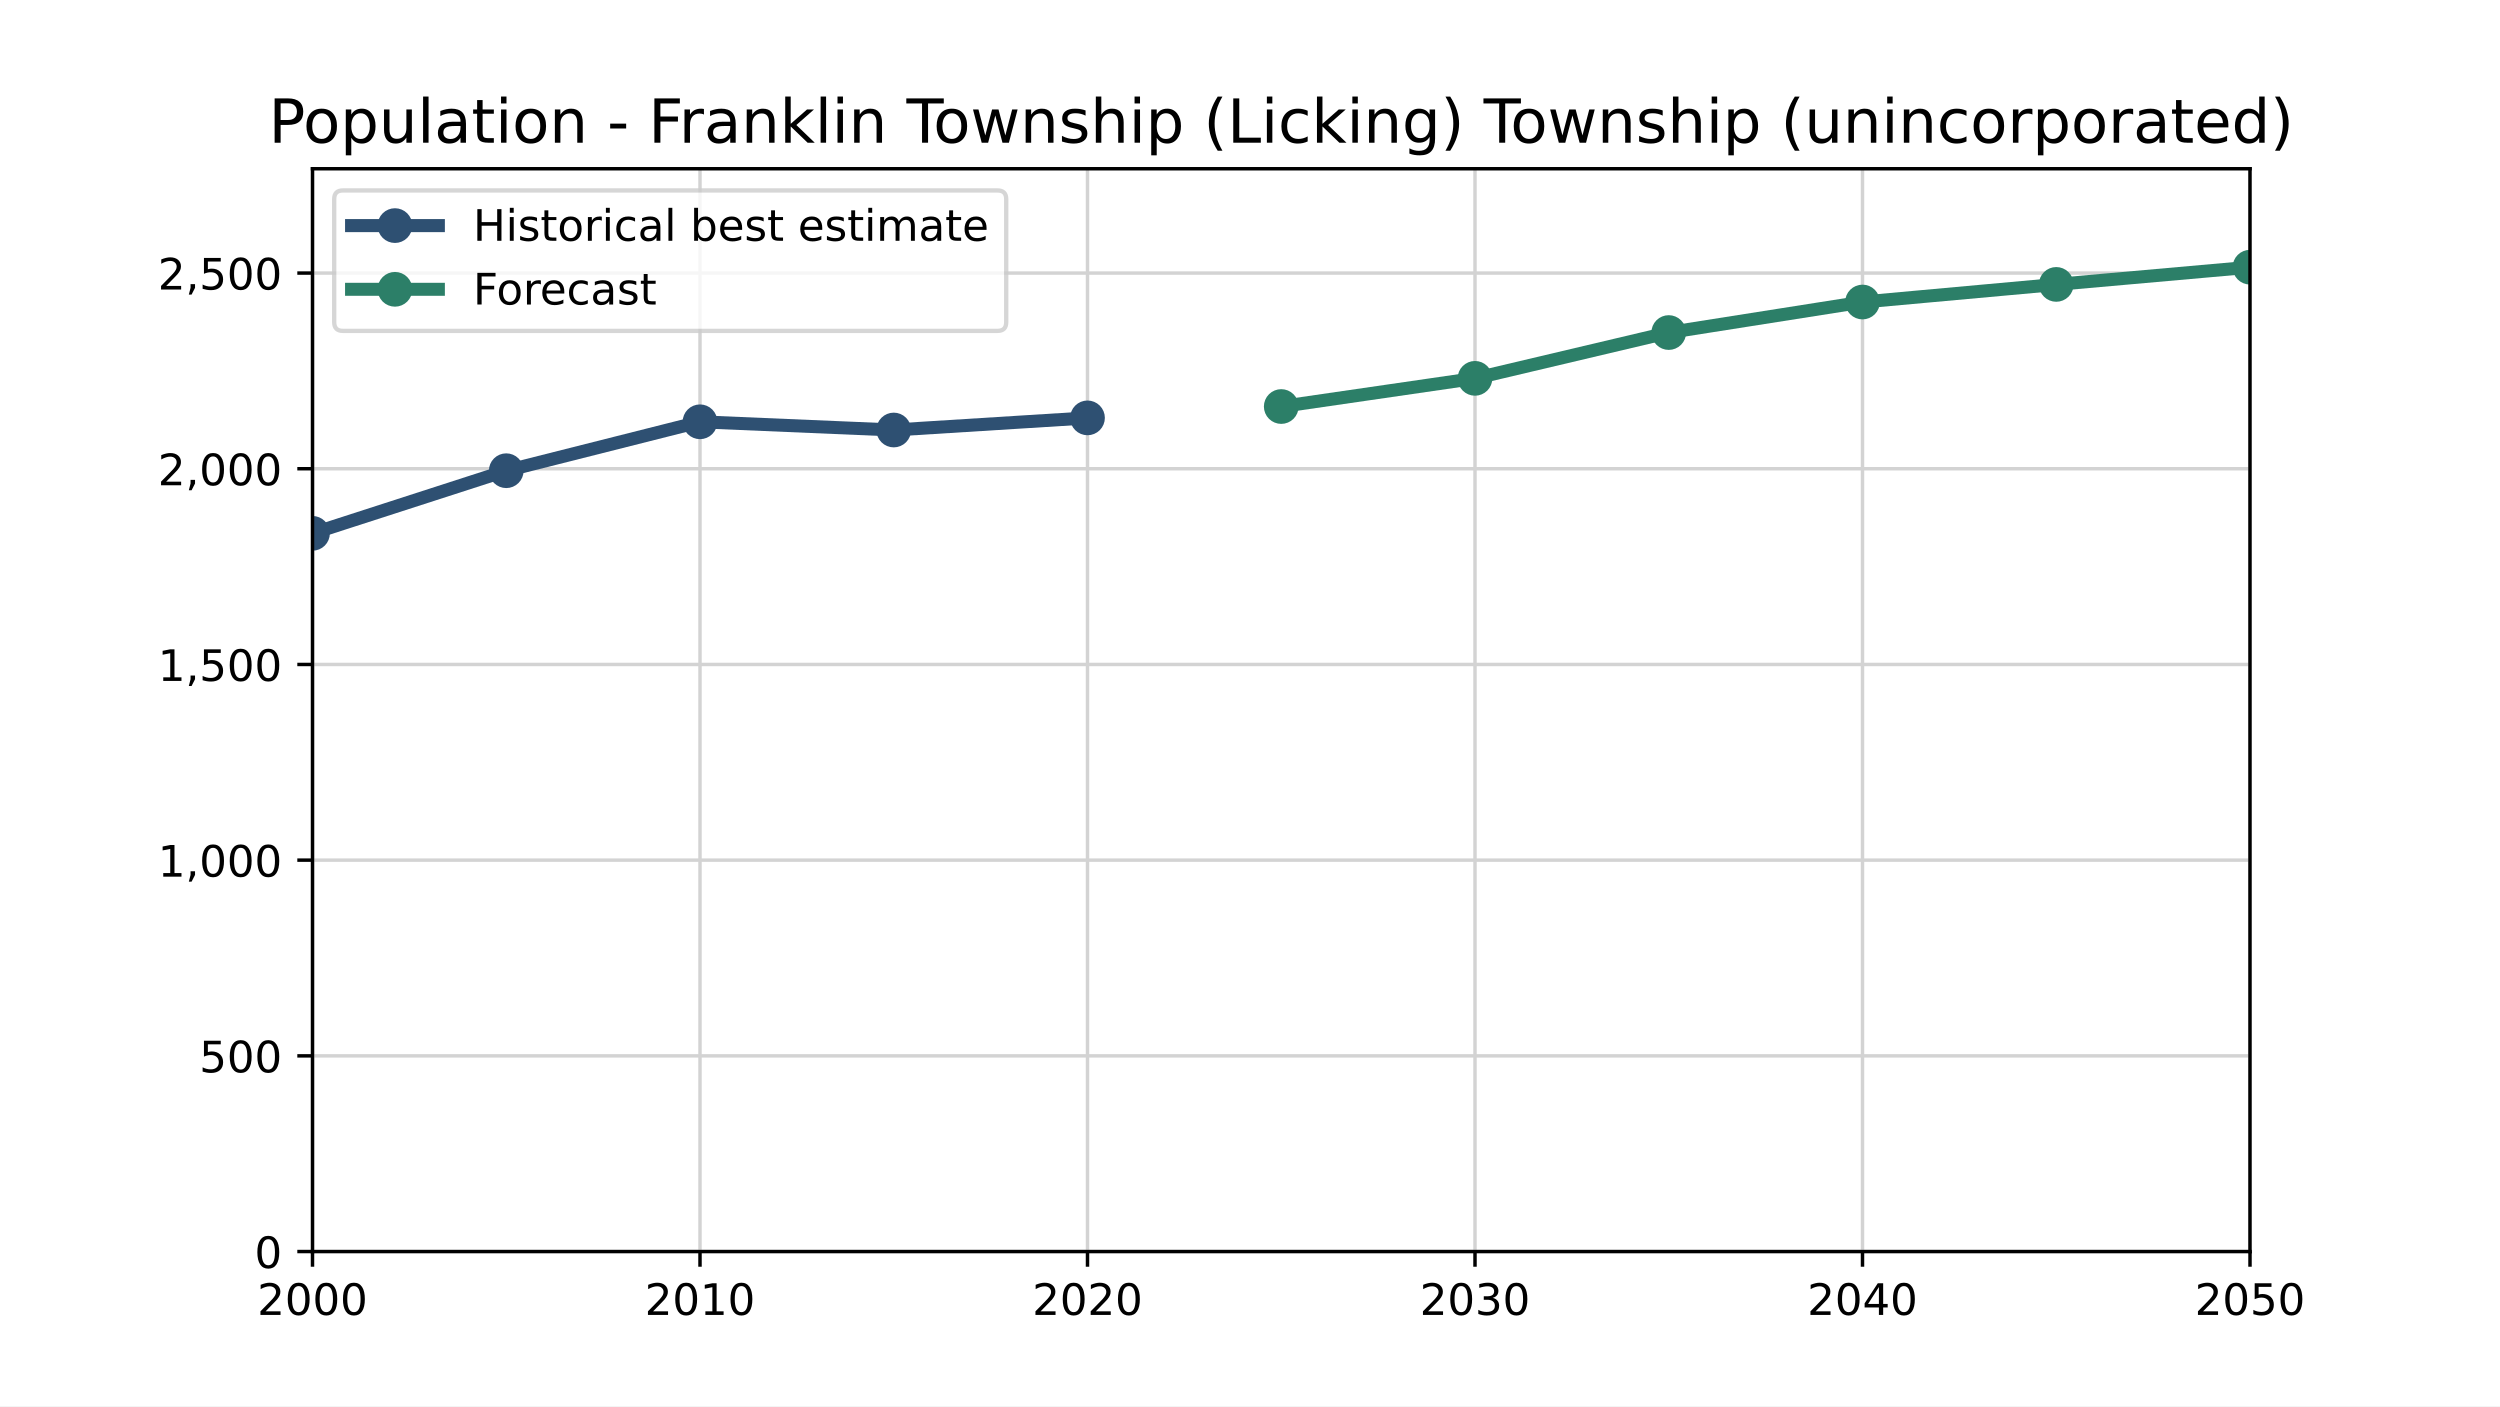
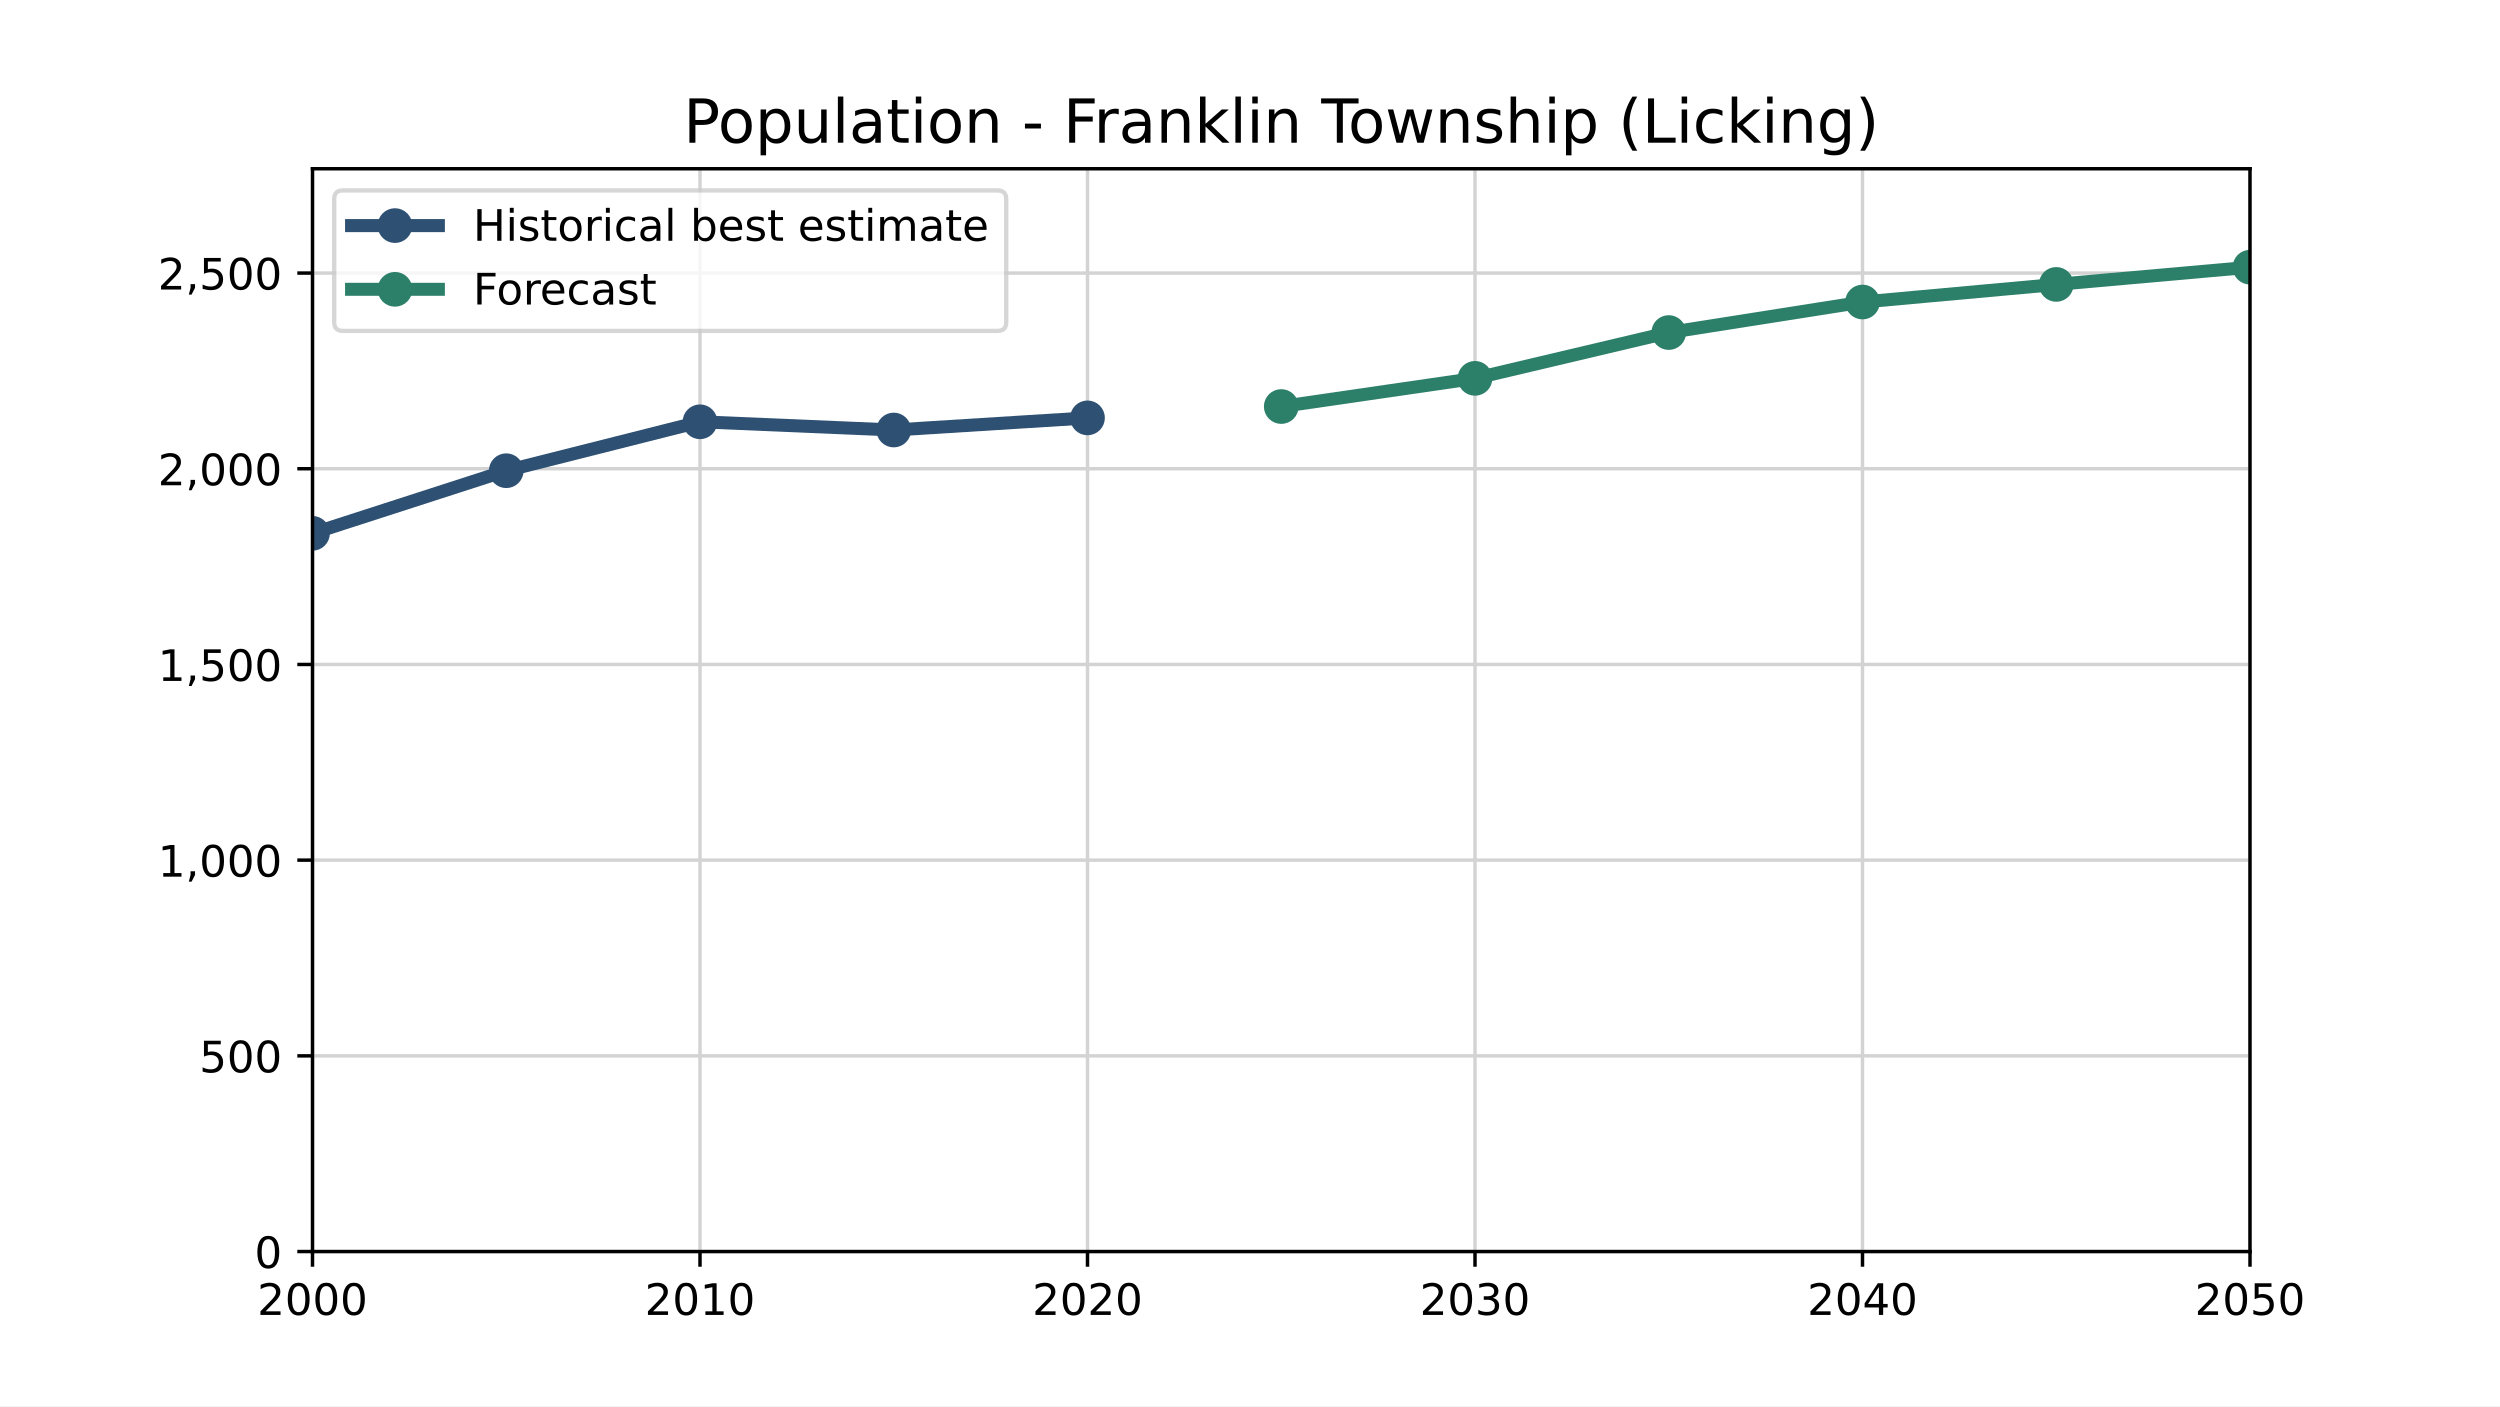
<svg xmlns="http://www.w3.org/2000/svg" xmlns:xlink="http://www.w3.org/1999/xlink" width="576pt" height="324pt" viewBox="0 0 576 324" version="1.1">
  <defs>
    <style type="text/css">*{stroke-linejoin: round; stroke-linecap: butt}</style>
  </defs>
  <g id="figure_1">
    <g id="patch_1">
      <path d="M 0 324  L 576 324  L 576 0  L 0 0  z " style="fill: #ffffff" />
    </g>
    <g id="axes_1">
      <g id="patch_2">
        <path d="M 72 288.36  L 518.4 288.36  L 518.4 38.88  L 72 38.88  z " style="fill: #ffffff" />
      </g>
      <g id="matplotlib.axis_1">
        <g id="xtick_1">
          <g id="line2d_1">
-             <path d="M 72 288.36  L 72 38.88  " clip-path="url(#pe15c589aa7)" style="fill: none; stroke: #d3d3d3; stroke-width: 0.8; stroke-linecap: square" />
+             <path d="M 72 288.36  L 72 38.88  " clip-path="url(#p09c1a44cd3)" style="fill: none; stroke: #d3d3d3; stroke-width: 0.8; stroke-linecap: square" />
          </g>
          <g id="line2d_2">
            <defs>
-               <path id="mfa020a7532" d="M 0 0  L 0 3.5  " style="stroke: #000000; stroke-width: 0.8" />
+               <path id="m7609753c80" d="M 0 0  L 0 3.5  " style="stroke: #000000; stroke-width: 0.8" />
            </defs>
            <g>
-               <use xlink:href="#mfa020a7532" x="72" y="288.36" style="stroke: #000000; stroke-width: 0.8" />
+               <use xlink:href="#m7609753c80" x="72" y="288.36" style="stroke: #000000; stroke-width: 0.8" />
            </g>
          </g>
          <g id="text_1">
            <g transform="translate(59.275 302.9584) scale(0.1 -0.1)">
              <defs>
                <path id="DejaVuSans-32" d="M 1228 531  L 3431 531  L 3431 0  L 469 0  L 469 531  Q 828 903 1448 1529  Q 2069 2156 2228 2338  Q 2531 2678 2651 2914  Q 2772 3150 2772 3378  Q 2772 3750 2511 3984  Q 2250 4219 1831 4219  Q 1534 4219 1204 4116  Q 875 4013 500 3803  L 500 4441  Q 881 4594 1212 4672  Q 1544 4750 1819 4750  Q 2544 4750 2975 4387  Q 3406 4025 3406 3419  Q 3406 3131 3298 2873  Q 3191 2616 2906 2266  Q 2828 2175 2409 1742  Q 1991 1309 1228 531  z " transform="scale(0.015625)" />
                <path id="DejaVuSans-30" d="M 2034 4250  Q 1547 4250 1301 3770  Q 1056 3291 1056 2328  Q 1056 1369 1301 889  Q 1547 409 2034 409  Q 2525 409 2770 889  Q 3016 1369 3016 2328  Q 3016 3291 2770 3770  Q 2525 4250 2034 4250  z M 2034 4750  Q 2819 4750 3233 4129  Q 3647 3509 3647 2328  Q 3647 1150 3233 529  Q 2819 -91 2034 -91  Q 1250 -91 836 529  Q 422 1150 422 2328  Q 422 3509 836 4129  Q 1250 4750 2034 4750  z " transform="scale(0.015625)" />
              </defs>
              <use xlink:href="#DejaVuSans-32" />
              <use xlink:href="#DejaVuSans-30" transform="translate(63.62305 0)" />
              <use xlink:href="#DejaVuSans-30" transform="translate(127.2461 0)" />
              <use xlink:href="#DejaVuSans-30" transform="translate(190.8691 0)" />
            </g>
          </g>
        </g>
        <g id="xtick_2">
          <g id="line2d_3">
-             <path d="M 161.28 288.36  L 161.28 38.88  " clip-path="url(#pe15c589aa7)" style="fill: none; stroke: #d3d3d3; stroke-width: 0.8; stroke-linecap: square" />
+             <path d="M 161.28 288.36  L 161.28 38.88  " clip-path="url(#p09c1a44cd3)" style="fill: none; stroke: #d3d3d3; stroke-width: 0.8; stroke-linecap: square" />
          </g>
          <g id="line2d_4">
            <g>
-               <use xlink:href="#mfa020a7532" x="161.28" y="288.36" style="stroke: #000000; stroke-width: 0.8" />
+               <use xlink:href="#m7609753c80" x="161.28" y="288.36" style="stroke: #000000; stroke-width: 0.8" />
            </g>
          </g>
          <g id="text_2">
            <g transform="translate(148.555 302.9584) scale(0.1 -0.1)">
              <defs>
                <path id="DejaVuSans-31" d="M 794 531  L 1825 531  L 1825 4091  L 703 3866  L 703 4441  L 1819 4666  L 2450 4666  L 2450 531  L 3481 531  L 3481 0  L 794 0  L 794 531  z " transform="scale(0.015625)" />
              </defs>
              <use xlink:href="#DejaVuSans-32" />
              <use xlink:href="#DejaVuSans-30" transform="translate(63.62305 0)" />
              <use xlink:href="#DejaVuSans-31" transform="translate(127.2461 0)" />
              <use xlink:href="#DejaVuSans-30" transform="translate(190.8691 0)" />
            </g>
          </g>
        </g>
        <g id="xtick_3">
          <g id="line2d_5">
-             <path d="M 250.56 288.36  L 250.56 38.88  " clip-path="url(#pe15c589aa7)" style="fill: none; stroke: #d3d3d3; stroke-width: 0.8; stroke-linecap: square" />
+             <path d="M 250.56 288.36  L 250.56 38.88  " clip-path="url(#p09c1a44cd3)" style="fill: none; stroke: #d3d3d3; stroke-width: 0.8; stroke-linecap: square" />
          </g>
          <g id="line2d_6">
            <g>
-               <use xlink:href="#mfa020a7532" x="250.56" y="288.36" style="stroke: #000000; stroke-width: 0.8" />
+               <use xlink:href="#m7609753c80" x="250.56" y="288.36" style="stroke: #000000; stroke-width: 0.8" />
            </g>
          </g>
          <g id="text_3">
            <g transform="translate(237.835 302.9584) scale(0.1 -0.1)">
              <use xlink:href="#DejaVuSans-32" />
              <use xlink:href="#DejaVuSans-30" transform="translate(63.62305 0)" />
              <use xlink:href="#DejaVuSans-32" transform="translate(127.2461 0)" />
              <use xlink:href="#DejaVuSans-30" transform="translate(190.8691 0)" />
            </g>
          </g>
        </g>
        <g id="xtick_4">
          <g id="line2d_7">
-             <path d="M 339.84 288.36  L 339.84 38.88  " clip-path="url(#pe15c589aa7)" style="fill: none; stroke: #d3d3d3; stroke-width: 0.8; stroke-linecap: square" />
+             <path d="M 339.84 288.36  L 339.84 38.88  " clip-path="url(#p09c1a44cd3)" style="fill: none; stroke: #d3d3d3; stroke-width: 0.8; stroke-linecap: square" />
          </g>
          <g id="line2d_8">
            <g>
-               <use xlink:href="#mfa020a7532" x="339.84" y="288.36" style="stroke: #000000; stroke-width: 0.8" />
+               <use xlink:href="#m7609753c80" x="339.84" y="288.36" style="stroke: #000000; stroke-width: 0.8" />
            </g>
          </g>
          <g id="text_4">
            <g transform="translate(327.115 302.9584) scale(0.1 -0.1)">
              <defs>
                <path id="DejaVuSans-33" d="M 2597 2516  Q 3050 2419 3304 2112  Q 3559 1806 3559 1356  Q 3559 666 3084 287  Q 2609 -91 1734 -91  Q 1441 -91 1130 -33  Q 819 25 488 141  L 488 750  Q 750 597 1062 519  Q 1375 441 1716 441  Q 2309 441 2620 675  Q 2931 909 2931 1356  Q 2931 1769 2642 2001  Q 2353 2234 1838 2234  L 1294 2234  L 1294 2753  L 1863 2753  Q 2328 2753 2575 2939  Q 2822 3125 2822 3475  Q 2822 3834 2567 4026  Q 2313 4219 1838 4219  Q 1578 4219 1281 4162  Q 984 4106 628 3988  L 628 4550  Q 988 4650 1302 4700  Q 1616 4750 1894 4750  Q 2613 4750 3031 4423  Q 3450 4097 3450 3541  Q 3450 3153 3228 2886  Q 3006 2619 2597 2516  z " transform="scale(0.015625)" />
              </defs>
              <use xlink:href="#DejaVuSans-32" />
              <use xlink:href="#DejaVuSans-30" transform="translate(63.62305 0)" />
              <use xlink:href="#DejaVuSans-33" transform="translate(127.2461 0)" />
              <use xlink:href="#DejaVuSans-30" transform="translate(190.8691 0)" />
            </g>
          </g>
        </g>
        <g id="xtick_5">
          <g id="line2d_9">
-             <path d="M 429.12 288.36  L 429.12 38.88  " clip-path="url(#pe15c589aa7)" style="fill: none; stroke: #d3d3d3; stroke-width: 0.8; stroke-linecap: square" />
+             <path d="M 429.12 288.36  L 429.12 38.88  " clip-path="url(#p09c1a44cd3)" style="fill: none; stroke: #d3d3d3; stroke-width: 0.8; stroke-linecap: square" />
          </g>
          <g id="line2d_10">
            <g>
-               <use xlink:href="#mfa020a7532" x="429.12" y="288.36" style="stroke: #000000; stroke-width: 0.8" />
+               <use xlink:href="#m7609753c80" x="429.12" y="288.36" style="stroke: #000000; stroke-width: 0.8" />
            </g>
          </g>
          <g id="text_5">
            <g transform="translate(416.395 302.9584) scale(0.1 -0.1)">
              <defs>
                <path id="DejaVuSans-34" d="M 2419 4116  L 825 1625  L 2419 1625  L 2419 4116  z M 2253 4666  L 3047 4666  L 3047 1625  L 3713 1625  L 3713 1100  L 3047 1100  L 3047 0  L 2419 0  L 2419 1100  L 313 1100  L 313 1709  L 2253 4666  z " transform="scale(0.015625)" />
              </defs>
              <use xlink:href="#DejaVuSans-32" />
              <use xlink:href="#DejaVuSans-30" transform="translate(63.62305 0)" />
              <use xlink:href="#DejaVuSans-34" transform="translate(127.2461 0)" />
              <use xlink:href="#DejaVuSans-30" transform="translate(190.8691 0)" />
            </g>
          </g>
        </g>
        <g id="xtick_6">
          <g id="line2d_11">
-             <path d="M 518.4 288.36  L 518.4 38.88  " clip-path="url(#pe15c589aa7)" style="fill: none; stroke: #d3d3d3; stroke-width: 0.8; stroke-linecap: square" />
+             <path d="M 518.4 288.36  L 518.4 38.88  " clip-path="url(#p09c1a44cd3)" style="fill: none; stroke: #d3d3d3; stroke-width: 0.8; stroke-linecap: square" />
          </g>
          <g id="line2d_12">
            <g>
-               <use xlink:href="#mfa020a7532" x="518.4" y="288.36" style="stroke: #000000; stroke-width: 0.8" />
+               <use xlink:href="#m7609753c80" x="518.4" y="288.36" style="stroke: #000000; stroke-width: 0.8" />
            </g>
          </g>
          <g id="text_6">
            <g transform="translate(505.675 302.9584) scale(0.1 -0.1)">
              <defs>
                <path id="DejaVuSans-35" d="M 691 4666  L 3169 4666  L 3169 4134  L 1269 4134  L 1269 2991  Q 1406 3038 1543 3061  Q 1681 3084 1819 3084  Q 2600 3084 3056 2656  Q 3513 2228 3513 1497  Q 3513 744 3044 326  Q 2575 -91 1722 -91  Q 1428 -91 1123 -41  Q 819 9 494 109  L 494 744  Q 775 591 1075 516  Q 1375 441 1709 441  Q 2250 441 2565 725  Q 2881 1009 2881 1497  Q 2881 1984 2565 2268  Q 2250 2553 1709 2553  Q 1456 2553 1204 2497  Q 953 2441 691 2322  L 691 4666  z " transform="scale(0.015625)" />
              </defs>
              <use xlink:href="#DejaVuSans-32" />
              <use xlink:href="#DejaVuSans-30" transform="translate(63.62305 0)" />
              <use xlink:href="#DejaVuSans-35" transform="translate(127.2461 0)" />
              <use xlink:href="#DejaVuSans-30" transform="translate(190.8691 0)" />
            </g>
          </g>
        </g>
      </g>
      <g id="matplotlib.axis_2">
        <g id="ytick_1">
          <g id="line2d_13">
-             <path d="M 72 288.36  L 518.4 288.36  " clip-path="url(#pe15c589aa7)" style="fill: none; stroke: #d3d3d3; stroke-width: 0.8; stroke-linecap: square" />
+             <path d="M 72 288.36  L 518.4 288.36  " clip-path="url(#p09c1a44cd3)" style="fill: none; stroke: #d3d3d3; stroke-width: 0.8; stroke-linecap: square" />
          </g>
          <g id="line2d_14">
            <defs>
-               <path id="m4926c6706c" d="M 0 0  L -3.5 0  " style="stroke: #000000; stroke-width: 0.8" />
+               <path id="m14e959cd0e" d="M 0 0  L -3.5 0  " style="stroke: #000000; stroke-width: 0.8" />
            </defs>
            <g>
-               <use xlink:href="#m4926c6706c" x="72" y="288.36" style="stroke: #000000; stroke-width: 0.8" />
+               <use xlink:href="#m14e959cd0e" x="72" y="288.36" style="stroke: #000000; stroke-width: 0.8" />
            </g>
          </g>
          <g id="text_7">
            <g transform="translate(58.6375 292.1592) scale(0.1 -0.1)">
              <use xlink:href="#DejaVuSans-30" />
            </g>
          </g>
        </g>
        <g id="ytick_2">
          <g id="line2d_15">
-             <path d="M 72 243.271  L 518.4 243.271  " clip-path="url(#pe15c589aa7)" style="fill: none; stroke: #d3d3d3; stroke-width: 0.8; stroke-linecap: square" />
+             <path d="M 72 243.271  L 518.4 243.271  " clip-path="url(#p09c1a44cd3)" style="fill: none; stroke: #d3d3d3; stroke-width: 0.8; stroke-linecap: square" />
          </g>
          <g id="line2d_16">
            <g>
-               <use xlink:href="#m4926c6706c" x="72" y="243.271" style="stroke: #000000; stroke-width: 0.8" />
+               <use xlink:href="#m14e959cd0e" x="72" y="243.271" style="stroke: #000000; stroke-width: 0.8" />
            </g>
          </g>
          <g id="text_8">
            <g transform="translate(45.9125 247.0698) scale(0.1 -0.1)">
              <use xlink:href="#DejaVuSans-35" />
              <use xlink:href="#DejaVuSans-30" transform="translate(63.62305 0)" />
              <use xlink:href="#DejaVuSans-30" transform="translate(127.2461 0)" />
            </g>
          </g>
        </g>
        <g id="ytick_3">
          <g id="line2d_17">
-             <path d="M 72 198.181  L 518.4 198.181  " clip-path="url(#pe15c589aa7)" style="fill: none; stroke: #d3d3d3; stroke-width: 0.8; stroke-linecap: square" />
+             <path d="M 72 198.181  L 518.4 198.181  " clip-path="url(#p09c1a44cd3)" style="fill: none; stroke: #d3d3d3; stroke-width: 0.8; stroke-linecap: square" />
          </g>
          <g id="line2d_18">
            <g>
-               <use xlink:href="#m4926c6706c" x="72" y="198.181" style="stroke: #000000; stroke-width: 0.8" />
+               <use xlink:href="#m14e959cd0e" x="72" y="198.181" style="stroke: #000000; stroke-width: 0.8" />
            </g>
          </g>
          <g id="text_9">
            <g transform="translate(36.37188 201.9803) scale(0.1 -0.1)">
              <defs>
                <path id="DejaVuSans-2c" d="M 750 794  L 1409 794  L 1409 256  L 897 -744  L 494 -744  L 750 256  L 750 794  z " transform="scale(0.015625)" />
              </defs>
              <use xlink:href="#DejaVuSans-31" />
              <use xlink:href="#DejaVuSans-2c" transform="translate(63.62305 0)" />
              <use xlink:href="#DejaVuSans-30" transform="translate(95.41016 0)" />
              <use xlink:href="#DejaVuSans-30" transform="translate(159.0332 0)" />
              <use xlink:href="#DejaVuSans-30" transform="translate(222.6562 0)" />
            </g>
          </g>
        </g>
        <g id="ytick_4">
          <g id="line2d_19">
-             <path d="M 72 153.092  L 518.4 153.092  " clip-path="url(#pe15c589aa7)" style="fill: none; stroke: #d3d3d3; stroke-width: 0.8; stroke-linecap: square" />
+             <path d="M 72 153.092  L 518.4 153.092  " clip-path="url(#p09c1a44cd3)" style="fill: none; stroke: #d3d3d3; stroke-width: 0.8; stroke-linecap: square" />
          </g>
          <g id="line2d_20">
            <g>
-               <use xlink:href="#m4926c6706c" x="72" y="153.092" style="stroke: #000000; stroke-width: 0.8" />
+               <use xlink:href="#m14e959cd0e" x="72" y="153.092" style="stroke: #000000; stroke-width: 0.8" />
            </g>
          </g>
          <g id="text_10">
            <g transform="translate(36.37188 156.8908) scale(0.1 -0.1)">
              <use xlink:href="#DejaVuSans-31" />
              <use xlink:href="#DejaVuSans-2c" transform="translate(63.62305 0)" />
              <use xlink:href="#DejaVuSans-35" transform="translate(95.41016 0)" />
              <use xlink:href="#DejaVuSans-30" transform="translate(159.0332 0)" />
              <use xlink:href="#DejaVuSans-30" transform="translate(222.6562 0)" />
            </g>
          </g>
        </g>
        <g id="ytick_5">
          <g id="line2d_21">
-             <path d="M 72 108.002  L 518.4 108.002  " clip-path="url(#pe15c589aa7)" style="fill: none; stroke: #d3d3d3; stroke-width: 0.8; stroke-linecap: square" />
+             <path d="M 72 108.002  L 518.4 108.002  " clip-path="url(#p09c1a44cd3)" style="fill: none; stroke: #d3d3d3; stroke-width: 0.8; stroke-linecap: square" />
          </g>
          <g id="line2d_22">
            <g>
-               <use xlink:href="#m4926c6706c" x="72" y="108.002" style="stroke: #000000; stroke-width: 0.8" />
+               <use xlink:href="#m14e959cd0e" x="72" y="108.002" style="stroke: #000000; stroke-width: 0.8" />
            </g>
          </g>
          <g id="text_11">
            <g transform="translate(36.37188 111.8014) scale(0.1 -0.1)">
              <use xlink:href="#DejaVuSans-32" />
              <use xlink:href="#DejaVuSans-2c" transform="translate(63.62305 0)" />
              <use xlink:href="#DejaVuSans-30" transform="translate(95.41016 0)" />
              <use xlink:href="#DejaVuSans-30" transform="translate(159.0332 0)" />
              <use xlink:href="#DejaVuSans-30" transform="translate(222.6562 0)" />
            </g>
          </g>
        </g>
        <g id="ytick_6">
          <g id="line2d_23">
-             <path d="M 72 62.913  L 518.4 62.913  " clip-path="url(#pe15c589aa7)" style="fill: none; stroke: #d3d3d3; stroke-width: 0.8; stroke-linecap: square" />
+             <path d="M 72 62.913  L 518.4 62.913  " clip-path="url(#p09c1a44cd3)" style="fill: none; stroke: #d3d3d3; stroke-width: 0.8; stroke-linecap: square" />
          </g>
          <g id="line2d_24">
            <g>
-               <use xlink:href="#m4926c6706c" x="72" y="62.913" style="stroke: #000000; stroke-width: 0.8" />
+               <use xlink:href="#m14e959cd0e" x="72" y="62.913" style="stroke: #000000; stroke-width: 0.8" />
            </g>
          </g>
          <g id="text_12">
            <g transform="translate(36.37188 66.7119) scale(0.1 -0.1)">
              <use xlink:href="#DejaVuSans-32" />
              <use xlink:href="#DejaVuSans-2c" transform="translate(63.62305 0)" />
              <use xlink:href="#DejaVuSans-35" transform="translate(95.41016 0)" />
              <use xlink:href="#DejaVuSans-30" transform="translate(159.0332 0)" />
              <use xlink:href="#DejaVuSans-30" transform="translate(222.6562 0)" />
            </g>
          </g>
        </g>
      </g>
      <g id="line2d_25">
-         <path d="M 72 122.882  L 116.64 108.453  L 161.28 97.181  L 205.92 99.074  L 250.56 96.279  " clip-path="url(#pe15c589aa7)" style="fill: none; stroke: #2e5072; stroke-width: 3; stroke-linecap: square" />
+         <path d="M 72 122.882  L 116.64 108.453  L 161.28 97.181  L 205.92 99.074  L 250.56 96.279  " clip-path="url(#p09c1a44cd3)" style="fill: none; stroke: #2e5072; stroke-width: 3; stroke-linecap: square" />
        <defs>
-           <path id="m05971c9473" d="M 0 3.5  C 0.928 3.5 1.819 3.131 2.475 2.475  C 3.131 1.819 3.5 0.928 3.5 0  C 3.5 -0.928 3.131 -1.819 2.475 -2.475  C 1.819 -3.131 0.928 -3.5 0 -3.5  C -0.928 -3.5 -1.819 -3.131 -2.475 -2.475  C -3.131 -1.819 -3.5 -0.928 -3.5 0  C -3.5 0.928 -3.131 1.819 -2.475 2.475  C -1.819 3.131 -0.928 3.5 0 3.5  z " style="stroke: #2e5072" />
+           <path id="mad786271fc" d="M 0 3.5  C 0.928 3.5 1.819 3.131 2.475 2.475  C 3.131 1.819 3.5 0.928 3.5 0  C 3.5 -0.928 3.131 -1.819 2.475 -2.475  C 1.819 -3.131 0.928 -3.5 0 -3.5  C -0.928 -3.5 -1.819 -3.131 -2.475 -2.475  C -3.131 -1.819 -3.5 -0.928 -3.5 0  C -3.5 0.928 -3.131 1.819 -2.475 2.475  C -1.819 3.131 -0.928 3.5 0 3.5  z " style="stroke: #2e5072" />
        </defs>
-         <g clip-path="url(#pe15c589aa7)">
-           <use xlink:href="#m05971c9473" x="72" y="122.882" style="fill: #2e5072; stroke: #2e5072" />
-           <use xlink:href="#m05971c9473" x="116.64" y="108.453" style="fill: #2e5072; stroke: #2e5072" />
-           <use xlink:href="#m05971c9473" x="161.28" y="97.181" style="fill: #2e5072; stroke: #2e5072" />
-           <use xlink:href="#m05971c9473" x="205.92" y="99.074" style="fill: #2e5072; stroke: #2e5072" />
-           <use xlink:href="#m05971c9473" x="250.56" y="96.279" style="fill: #2e5072; stroke: #2e5072" />
+         <g clip-path="url(#p09c1a44cd3)">
+           <use xlink:href="#mad786271fc" x="72" y="122.882" style="fill: #2e5072; stroke: #2e5072" />
+           <use xlink:href="#mad786271fc" x="116.64" y="108.453" style="fill: #2e5072; stroke: #2e5072" />
+           <use xlink:href="#mad786271fc" x="161.28" y="97.181" style="fill: #2e5072; stroke: #2e5072" />
+           <use xlink:href="#mad786271fc" x="205.92" y="99.074" style="fill: #2e5072; stroke: #2e5072" />
+           <use xlink:href="#mad786271fc" x="250.56" y="96.279" style="fill: #2e5072; stroke: #2e5072" />
        </g>
      </g>
      <g id="line2d_26">
-         <path d="M 295.2 93.664  L 339.84 87.171  L 384.48 76.62  L 429.12 69.586  L 473.76 65.528  L 518.4 61.56  " clip-path="url(#pe15c589aa7)" style="fill: none; stroke: #2c7f68; stroke-width: 3; stroke-linecap: square" />
+         <path d="M 295.2 93.664  L 339.84 87.171  L 384.48 76.62  L 429.12 69.586  L 473.76 65.528  L 518.4 61.56  " clip-path="url(#p09c1a44cd3)" style="fill: none; stroke: #2c7f68; stroke-width: 3; stroke-linecap: square" />
        <defs>
-           <path id="m389bf13d5a" d="M 0 3.5  C 0.928 3.5 1.819 3.131 2.475 2.475  C 3.131 1.819 3.5 0.928 3.5 0  C 3.5 -0.928 3.131 -1.819 2.475 -2.475  C 1.819 -3.131 0.928 -3.5 0 -3.5  C -0.928 -3.5 -1.819 -3.131 -2.475 -2.475  C -3.131 -1.819 -3.5 -0.928 -3.5 0  C -3.5 0.928 -3.131 1.819 -2.475 2.475  C -1.819 3.131 -0.928 3.5 0 3.5  z " style="stroke: #2c7f68" />
+           <path id="m94be6a4ecc" d="M 0 3.5  C 0.928 3.5 1.819 3.131 2.475 2.475  C 3.131 1.819 3.5 0.928 3.5 0  C 3.5 -0.928 3.131 -1.819 2.475 -2.475  C 1.819 -3.131 0.928 -3.5 0 -3.5  C -0.928 -3.5 -1.819 -3.131 -2.475 -2.475  C -3.131 -1.819 -3.5 -0.928 -3.5 0  C -3.5 0.928 -3.131 1.819 -2.475 2.475  C -1.819 3.131 -0.928 3.5 0 3.5  z " style="stroke: #2c7f68" />
        </defs>
-         <g clip-path="url(#pe15c589aa7)">
-           <use xlink:href="#m389bf13d5a" x="295.2" y="93.664" style="fill: #2c7f68; stroke: #2c7f68" />
-           <use xlink:href="#m389bf13d5a" x="339.84" y="87.171" style="fill: #2c7f68; stroke: #2c7f68" />
-           <use xlink:href="#m389bf13d5a" x="384.48" y="76.62" style="fill: #2c7f68; stroke: #2c7f68" />
-           <use xlink:href="#m389bf13d5a" x="429.12" y="69.586" style="fill: #2c7f68; stroke: #2c7f68" />
-           <use xlink:href="#m389bf13d5a" x="473.76" y="65.528" style="fill: #2c7f68; stroke: #2c7f68" />
-           <use xlink:href="#m389bf13d5a" x="518.4" y="61.56" style="fill: #2c7f68; stroke: #2c7f68" />
+         <g clip-path="url(#p09c1a44cd3)">
+           <use xlink:href="#m94be6a4ecc" x="295.2" y="93.664" style="fill: #2c7f68; stroke: #2c7f68" />
+           <use xlink:href="#m94be6a4ecc" x="339.84" y="87.171" style="fill: #2c7f68; stroke: #2c7f68" />
+           <use xlink:href="#m94be6a4ecc" x="384.48" y="76.62" style="fill: #2c7f68; stroke: #2c7f68" />
+           <use xlink:href="#m94be6a4ecc" x="429.12" y="69.586" style="fill: #2c7f68; stroke: #2c7f68" />
+           <use xlink:href="#m94be6a4ecc" x="473.76" y="65.528" style="fill: #2c7f68; stroke: #2c7f68" />
+           <use xlink:href="#m94be6a4ecc" x="518.4" y="61.56" style="fill: #2c7f68; stroke: #2c7f68" />
        </g>
      </g>
      <g id="patch_3">
        <path d="M 72 288.36  L 72 38.88  " style="fill: none; stroke: #000000; stroke-width: 0.8; stroke-linejoin: miter; stroke-linecap: square" />
      </g>
      <g id="patch_4">
        <path d="M 518.4 288.36  L 518.4 38.88  " style="fill: none; stroke: #000000; stroke-width: 0.8; stroke-linejoin: miter; stroke-linecap: square" />
      </g>
      <g id="patch_5">
        <path d="M 72 288.36  L 518.4 288.36  " style="fill: none; stroke: #000000; stroke-width: 0.8; stroke-linejoin: miter; stroke-linecap: square" />
      </g>
      <g id="patch_6">
        <path d="M 72 38.88  L 518.4 38.88  " style="fill: none; stroke: #000000; stroke-width: 0.8; stroke-linejoin: miter; stroke-linecap: square" />
      </g>
      <g id="text_13">
-         <g transform="translate(61.90094 32.88) scale(0.14 -0.14)">
+         <g transform="translate(157.4663 32.88) scale(0.14 -0.14)">
          <defs>
            <path id="DejaVuSans-50" d="M 1259 4147  L 1259 2394  L 2053 2394  Q 2494 2394 2734 2622  Q 2975 2850 2975 3272  Q 2975 3691 2734 3919  Q 2494 4147 2053 4147  L 1259 4147  z M 628 4666  L 2053 4666  Q 2838 4666 3239 4311  Q 3641 3956 3641 3272  Q 3641 2581 3239 2228  Q 2838 1875 2053 1875  L 1259 1875  L 1259 0  L 628 0  L 628 4666  z " transform="scale(0.015625)" />
            <path id="DejaVuSans-6f" d="M 1959 3097  Q 1497 3097 1228 2736  Q 959 2375 959 1747  Q 959 1119 1226 758  Q 1494 397 1959 397  Q 2419 397 2687 759  Q 2956 1122 2956 1747  Q 2956 2369 2687 2733  Q 2419 3097 1959 3097  z M 1959 3584  Q 2709 3584 3137 3096  Q 3566 2609 3566 1747  Q 3566 888 3137 398  Q 2709 -91 1959 -91  Q 1206 -91 779 398  Q 353 888 353 1747  Q 353 2609 779 3096  Q 1206 3584 1959 3584  z " transform="scale(0.015625)" />
            <path id="DejaVuSans-70" d="M 1159 525  L 1159 -1331  L 581 -1331  L 581 3500  L 1159 3500  L 1159 2969  Q 1341 3281 1617 3432  Q 1894 3584 2278 3584  Q 2916 3584 3314 3078  Q 3713 2572 3713 1747  Q 3713 922 3314 415  Q 2916 -91 2278 -91  Q 1894 -91 1617 61  Q 1341 213 1159 525  z M 3116 1747  Q 3116 2381 2855 2742  Q 2594 3103 2138 3103  Q 1681 3103 1420 2742  Q 1159 2381 1159 1747  Q 1159 1113 1420 752  Q 1681 391 2138 391  Q 2594 391 2855 752  Q 3116 1113 3116 1747  z " transform="scale(0.015625)" />
            <path id="DejaVuSans-75" d="M 544 1381  L 544 3500  L 1119 3500  L 1119 1403  Q 1119 906 1312 657  Q 1506 409 1894 409  Q 2359 409 2629 706  Q 2900 1003 2900 1516  L 2900 3500  L 3475 3500  L 3475 0  L 2900 0  L 2900 538  Q 2691 219 2414 64  Q 2138 -91 1772 -91  Q 1169 -91 856 284  Q 544 659 544 1381  z M 1991 3584  L 1991 3584  z " transform="scale(0.015625)" />
            <path id="DejaVuSans-6c" d="M 603 4863  L 1178 4863  L 1178 0  L 603 0  L 603 4863  z " transform="scale(0.015625)" />
            <path id="DejaVuSans-61" d="M 2194 1759  Q 1497 1759 1228 1600  Q 959 1441 959 1056  Q 959 750 1161 570  Q 1363 391 1709 391  Q 2188 391 2477 730  Q 2766 1069 2766 1631  L 2766 1759  L 2194 1759  z M 3341 1997  L 3341 0  L 2766 0  L 2766 531  Q 2569 213 2275 61  Q 1981 -91 1556 -91  Q 1019 -91 701 211  Q 384 513 384 1019  Q 384 1609 779 1909  Q 1175 2209 1959 2209  L 2766 2209  L 2766 2266  Q 2766 2663 2505 2880  Q 2244 3097 1772 3097  Q 1472 3097 1187 3025  Q 903 2953 641 2809  L 641 3341  Q 956 3463 1253 3523  Q 1550 3584 1831 3584  Q 2591 3584 2966 3190  Q 3341 2797 3341 1997  z " transform="scale(0.015625)" />
            <path id="DejaVuSans-74" d="M 1172 4494  L 1172 3500  L 2356 3500  L 2356 3053  L 1172 3053  L 1172 1153  Q 1172 725 1289 603  Q 1406 481 1766 481  L 2356 481  L 2356 0  L 1766 0  Q 1100 0 847 248  Q 594 497 594 1153  L 594 3053  L 172 3053  L 172 3500  L 594 3500  L 594 4494  L 1172 4494  z " transform="scale(0.015625)" />
            <path id="DejaVuSans-69" d="M 603 3500  L 1178 3500  L 1178 0  L 603 0  L 603 3500  z M 603 4863  L 1178 4863  L 1178 4134  L 603 4134  L 603 4863  z " transform="scale(0.015625)" />
            <path id="DejaVuSans-6e" d="M 3513 2113  L 3513 0  L 2938 0  L 2938 2094  Q 2938 2591 2744 2837  Q 2550 3084 2163 3084  Q 1697 3084 1428 2787  Q 1159 2491 1159 1978  L 1159 0  L 581 0  L 581 3500  L 1159 3500  L 1159 2956  Q 1366 3272 1645 3428  Q 1925 3584 2291 3584  Q 2894 3584 3203 3211  Q 3513 2838 3513 2113  z " transform="scale(0.015625)" />
            <path id="DejaVuSans-20" transform="scale(0.015625)" />
            <path id="DejaVuSans-2d" d="M 313 2009  L 1997 2009  L 1997 1497  L 313 1497  L 313 2009  z " transform="scale(0.015625)" />
            <path id="DejaVuSans-46" d="M 628 4666  L 3309 4666  L 3309 4134  L 1259 4134  L 1259 2759  L 3109 2759  L 3109 2228  L 1259 2228  L 1259 0  L 628 0  L 628 4666  z " transform="scale(0.015625)" />
            <path id="DejaVuSans-72" d="M 2631 2963  Q 2534 3019 2420 3045  Q 2306 3072 2169 3072  Q 1681 3072 1420 2755  Q 1159 2438 1159 1844  L 1159 0  L 581 0  L 581 3500  L 1159 3500  L 1159 2956  Q 1341 3275 1631 3429  Q 1922 3584 2338 3584  Q 2397 3584 2469 3576  Q 2541 3569 2628 3553  L 2631 2963  z " transform="scale(0.015625)" />
            <path id="DejaVuSans-6b" d="M 581 4863  L 1159 4863  L 1159 1991  L 2875 3500  L 3609 3500  L 1753 1863  L 3688 0  L 2938 0  L 1159 1709  L 1159 0  L 581 0  L 581 4863  z " transform="scale(0.015625)" />
            <path id="DejaVuSans-54" d="M -19 4666  L 3928 4666  L 3928 4134  L 2272 4134  L 2272 0  L 1638 0  L 1638 4134  L -19 4134  L -19 4666  z " transform="scale(0.015625)" />
            <path id="DejaVuSans-77" d="M 269 3500  L 844 3500  L 1563 769  L 2278 3500  L 2956 3500  L 3675 769  L 4391 3500  L 4966 3500  L 4050 0  L 3372 0  L 2619 2869  L 1863 0  L 1184 0  L 269 3500  z " transform="scale(0.015625)" />
            <path id="DejaVuSans-73" d="M 2834 3397  L 2834 2853  Q 2591 2978 2328 3040  Q 2066 3103 1784 3103  Q 1356 3103 1142 2972  Q 928 2841 928 2578  Q 928 2378 1081 2264  Q 1234 2150 1697 2047  L 1894 2003  Q 2506 1872 2764 1633  Q 3022 1394 3022 966  Q 3022 478 2636 193  Q 2250 -91 1575 -91  Q 1294 -91 989 -36  Q 684 19 347 128  L 347 722  Q 666 556 975 473  Q 1284 391 1588 391  Q 1994 391 2212 530  Q 2431 669 2431 922  Q 2431 1156 2273 1281  Q 2116 1406 1581 1522  L 1381 1569  Q 847 1681 609 1914  Q 372 2147 372 2553  Q 372 3047 722 3315  Q 1072 3584 1716 3584  Q 2034 3584 2315 3537  Q 2597 3491 2834 3397  z " transform="scale(0.015625)" />
            <path id="DejaVuSans-68" d="M 3513 2113  L 3513 0  L 2938 0  L 2938 2094  Q 2938 2591 2744 2837  Q 2550 3084 2163 3084  Q 1697 3084 1428 2787  Q 1159 2491 1159 1978  L 1159 0  L 581 0  L 581 4863  L 1159 4863  L 1159 2956  Q 1366 3272 1645 3428  Q 1925 3584 2291 3584  Q 2894 3584 3203 3211  Q 3513 2838 3513 2113  z " transform="scale(0.015625)" />
            <path id="DejaVuSans-28" d="M 1984 4856  Q 1566 4138 1362 3434  Q 1159 2731 1159 2009  Q 1159 1288 1364 580  Q 1569 -128 1984 -844  L 1484 -844  Q 1016 -109 783 600  Q 550 1309 550 2009  Q 550 2706 781 3412  Q 1013 4119 1484 4856  L 1984 4856  z " transform="scale(0.015625)" />
            <path id="DejaVuSans-4c" d="M 628 4666  L 1259 4666  L 1259 531  L 3531 531  L 3531 0  L 628 0  L 628 4666  z " transform="scale(0.015625)" />
            <path id="DejaVuSans-63" d="M 3122 3366  L 3122 2828  Q 2878 2963 2633 3030  Q 2388 3097 2138 3097  Q 1578 3097 1268 2742  Q 959 2388 959 1747  Q 959 1106 1268 751  Q 1578 397 2138 397  Q 2388 397 2633 464  Q 2878 531 3122 666  L 3122 134  Q 2881 22 2623 -34  Q 2366 -91 2075 -91  Q 1284 -91 818 406  Q 353 903 353 1747  Q 353 2603 823 3093  Q 1294 3584 2113 3584  Q 2378 3584 2631 3529  Q 2884 3475 3122 3366  z " transform="scale(0.015625)" />
            <path id="DejaVuSans-67" d="M 2906 1791  Q 2906 2416 2648 2759  Q 2391 3103 1925 3103  Q 1463 3103 1205 2759  Q 947 2416 947 1791  Q 947 1169 1205 825  Q 1463 481 1925 481  Q 2391 481 2648 825  Q 2906 1169 2906 1791  z M 3481 434  Q 3481 -459 3084 -895  Q 2688 -1331 1869 -1331  Q 1566 -1331 1297 -1286  Q 1028 -1241 775 -1147  L 775 -588  Q 1028 -725 1275 -790  Q 1522 -856 1778 -856  Q 2344 -856 2625 -561  Q 2906 -266 2906 331  L 2906 616  Q 2728 306 2450 153  Q 2172 0 1784 0  Q 1141 0 747 490  Q 353 981 353 1791  Q 353 2603 747 3093  Q 1141 3584 1784 3584  Q 2172 3584 2450 3431  Q 2728 3278 2906 2969  L 2906 3500  L 3481 3500  L 3481 434  z " transform="scale(0.015625)" />
            <path id="DejaVuSans-29" d="M 513 4856  L 1013 4856  Q 1481 4119 1714 3412  Q 1947 2706 1947 2009  Q 1947 1309 1714 600  Q 1481 -109 1013 -844  L 513 -844  Q 928 -128 1133 580  Q 1338 1288 1338 2009  Q 1338 2731 1133 3434  Q 928 4138 513 4856  z " transform="scale(0.015625)" />
-             <path id="DejaVuSans-65" d="M 3597 1894  L 3597 1613  L 953 1613  Q 991 1019 1311 708  Q 1631 397 2203 397  Q 2534 397 2845 478  Q 3156 559 3463 722  L 3463 178  Q 3153 47 2828 -22  Q 2503 -91 2169 -91  Q 1331 -91 842 396  Q 353 884 353 1716  Q 353 2575 817 3079  Q 1281 3584 2069 3584  Q 2775 3584 3186 3129  Q 3597 2675 3597 1894  z M 3022 2063  Q 3016 2534 2758 2815  Q 2500 3097 2075 3097  Q 1594 3097 1305 2825  Q 1016 2553 972 2059  L 3022 2063  z " transform="scale(0.015625)" />
-             <path id="DejaVuSans-64" d="M 2906 2969  L 2906 4863  L 3481 4863  L 3481 0  L 2906 0  L 2906 525  Q 2725 213 2448 61  Q 2172 -91 1784 -91  Q 1150 -91 751 415  Q 353 922 353 1747  Q 353 2572 751 3078  Q 1150 3584 1784 3584  Q 2172 3584 2448 3432  Q 2725 3281 2906 2969  z M 947 1747  Q 947 1113 1208 752  Q 1469 391 1925 391  Q 2381 391 2643 752  Q 2906 1113 2906 1747  Q 2906 2381 2643 2742  Q 2381 3103 1925 3103  Q 1469 3103 1208 2742  Q 947 2381 947 1747  z " transform="scale(0.015625)" />
          </defs>
          <use xlink:href="#DejaVuSans-50" />
          <use xlink:href="#DejaVuSans-6f" transform="translate(56.67773 0)" />
          <use xlink:href="#DejaVuSans-70" transform="translate(117.8594 0)" />
          <use xlink:href="#DejaVuSans-75" transform="translate(181.3359 0)" />
          <use xlink:href="#DejaVuSans-6c" transform="translate(244.7148 0)" />
          <use xlink:href="#DejaVuSans-61" transform="translate(272.498 0)" />
          <use xlink:href="#DejaVuSans-74" transform="translate(333.7773 0)" />
          <use xlink:href="#DejaVuSans-69" transform="translate(372.9863 0)" />
          <use xlink:href="#DejaVuSans-6f" transform="translate(400.7695 0)" />
          <use xlink:href="#DejaVuSans-6e" transform="translate(461.9512 0)" />
          <use xlink:href="#DejaVuSans-20" transform="translate(525.3301 0)" />
          <use xlink:href="#DejaVuSans-2d" transform="translate(557.1172 0)" />
          <use xlink:href="#DejaVuSans-20" transform="translate(593.2012 0)" />
          <use xlink:href="#DejaVuSans-46" transform="translate(624.9883 0)" />
          <use xlink:href="#DejaVuSans-72" transform="translate(675.2578 0)" />
          <use xlink:href="#DejaVuSans-61" transform="translate(716.3711 0)" />
          <use xlink:href="#DejaVuSans-6e" transform="translate(777.6504 0)" />
          <use xlink:href="#DejaVuSans-6b" transform="translate(841.0293 0)" />
          <use xlink:href="#DejaVuSans-6c" transform="translate(898.9395 0)" />
          <use xlink:href="#DejaVuSans-69" transform="translate(926.7227 0)" />
          <use xlink:href="#DejaVuSans-6e" transform="translate(954.5059 0)" />
          <use xlink:href="#DejaVuSans-20" transform="translate(1017.885 0)" />
          <use xlink:href="#DejaVuSans-54" transform="translate(1049.672 0)" />
          <use xlink:href="#DejaVuSans-6f" transform="translate(1093.756 0)" />
          <use xlink:href="#DejaVuSans-77" transform="translate(1154.938 0)" />
          <use xlink:href="#DejaVuSans-6e" transform="translate(1236.725 0)" />
          <use xlink:href="#DejaVuSans-73" transform="translate(1300.104 0)" />
          <use xlink:href="#DejaVuSans-68" transform="translate(1352.203 0)" />
          <use xlink:href="#DejaVuSans-69" transform="translate(1415.582 0)" />
          <use xlink:href="#DejaVuSans-70" transform="translate(1443.365 0)" />
          <use xlink:href="#DejaVuSans-20" transform="translate(1506.842 0)" />
          <use xlink:href="#DejaVuSans-28" transform="translate(1538.629 0)" />
          <use xlink:href="#DejaVuSans-4c" transform="translate(1577.643 0)" />
          <use xlink:href="#DejaVuSans-69" transform="translate(1633.355 0)" />
          <use xlink:href="#DejaVuSans-63" transform="translate(1661.139 0)" />
          <use xlink:href="#DejaVuSans-6b" transform="translate(1716.119 0)" />
          <use xlink:href="#DejaVuSans-69" transform="translate(1774.029 0)" />
          <use xlink:href="#DejaVuSans-6e" transform="translate(1801.812 0)" />
          <use xlink:href="#DejaVuSans-67" transform="translate(1865.191 0)" />
          <use xlink:href="#DejaVuSans-29" transform="translate(1928.668 0)" />
-           <use xlink:href="#DejaVuSans-20" transform="translate(1967.682 0)" />
-           <use xlink:href="#DejaVuSans-54" transform="translate(1999.469 0)" />
-           <use xlink:href="#DejaVuSans-6f" transform="translate(2043.553 0)" />
-           <use xlink:href="#DejaVuSans-77" transform="translate(2104.734 0)" />
-           <use xlink:href="#DejaVuSans-6e" transform="translate(2186.521 0)" />
-           <use xlink:href="#DejaVuSans-73" transform="translate(2249.9 0)" />
-           <use xlink:href="#DejaVuSans-68" transform="translate(2302 0)" />
-           <use xlink:href="#DejaVuSans-69" transform="translate(2365.379 0)" />
-           <use xlink:href="#DejaVuSans-70" transform="translate(2393.162 0)" />
-           <use xlink:href="#DejaVuSans-20" transform="translate(2456.639 0)" />
-           <use xlink:href="#DejaVuSans-28" transform="translate(2488.426 0)" />
-           <use xlink:href="#DejaVuSans-75" transform="translate(2527.439 0)" />
-           <use xlink:href="#DejaVuSans-6e" transform="translate(2590.818 0)" />
-           <use xlink:href="#DejaVuSans-69" transform="translate(2654.197 0)" />
-           <use xlink:href="#DejaVuSans-6e" transform="translate(2681.98 0)" />
-           <use xlink:href="#DejaVuSans-63" transform="translate(2745.359 0)" />
-           <use xlink:href="#DejaVuSans-6f" transform="translate(2800.34 0)" />
-           <use xlink:href="#DejaVuSans-72" transform="translate(2861.521 0)" />
-           <use xlink:href="#DejaVuSans-70" transform="translate(2902.635 0)" />
-           <use xlink:href="#DejaVuSans-6f" transform="translate(2966.111 0)" />
-           <use xlink:href="#DejaVuSans-72" transform="translate(3027.293 0)" />
-           <use xlink:href="#DejaVuSans-61" transform="translate(3068.406 0)" />
-           <use xlink:href="#DejaVuSans-74" transform="translate(3129.686 0)" />
-           <use xlink:href="#DejaVuSans-65" transform="translate(3168.895 0)" />
-           <use xlink:href="#DejaVuSans-64" transform="translate(3230.418 0)" />
-           <use xlink:href="#DejaVuSans-29" transform="translate(3293.895 0)" />
        </g>
      </g>
      <g id="legend_1">
        <g id="patch_7">
          <path d="M 79 76.236  L 229.831 76.236  Q 231.831 76.236 231.831 74.236  L 231.831 45.88  Q 231.831 43.88 229.831 43.88  L 79 43.88  Q 77 43.88 77 45.88  L 77 74.236  Q 77 76.236 79 76.236  z " style="fill: #ffffff; opacity: 0.8; stroke: #cccccc; stroke-linejoin: miter" />
        </g>
        <g id="line2d_27">
          <path d="M 81 51.978  L 91 51.978  L 101 51.978  " style="fill: none; stroke: #2e5072; stroke-width: 3; stroke-linecap: square" />
          <g>
-             <use xlink:href="#m05971c9473" x="91" y="51.978" style="fill: #2e5072; stroke: #2e5072" />
+             <use xlink:href="#mad786271fc" x="91" y="51.978" style="fill: #2e5072; stroke: #2e5072" />
          </g>
        </g>
        <g id="text_14">
          <g transform="translate(109 55.47844) scale(0.1 -0.1)">
            <defs>
              <path id="DejaVuSans-48" d="M 628 4666  L 1259 4666  L 1259 2753  L 3553 2753  L 3553 4666  L 4184 4666  L 4184 0  L 3553 0  L 3553 2222  L 1259 2222  L 1259 0  L 628 0  L 628 4666  z " transform="scale(0.015625)" />
              <path id="DejaVuSans-62" d="M 3116 1747  Q 3116 2381 2855 2742  Q 2594 3103 2138 3103  Q 1681 3103 1420 2742  Q 1159 2381 1159 1747  Q 1159 1113 1420 752  Q 1681 391 2138 391  Q 2594 391 2855 752  Q 3116 1113 3116 1747  z M 1159 2969  Q 1341 3281 1617 3432  Q 1894 3584 2278 3584  Q 2916 3584 3314 3078  Q 3713 2572 3713 1747  Q 3713 922 3314 415  Q 2916 -91 2278 -91  Q 1894 -91 1617 61  Q 1341 213 1159 525  L 1159 0  L 581 0  L 581 4863  L 1159 4863  L 1159 2969  z " transform="scale(0.015625)" />
+               <path id="DejaVuSans-65" d="M 3597 1894  L 3597 1613  L 953 1613  Q 991 1019 1311 708  Q 1631 397 2203 397  Q 2534 397 2845 478  Q 3156 559 3463 722  L 3463 178  Q 3153 47 2828 -22  Q 2503 -91 2169 -91  Q 1331 -91 842 396  Q 353 884 353 1716  Q 353 2575 817 3079  Q 1281 3584 2069 3584  Q 2775 3584 3186 3129  Q 3597 2675 3597 1894  z M 3022 2063  Q 3016 2534 2758 2815  Q 2500 3097 2075 3097  Q 1594 3097 1305 2825  Q 1016 2553 972 2059  L 3022 2063  z " transform="scale(0.015625)" />
              <path id="DejaVuSans-6d" d="M 3328 2828  Q 3544 3216 3844 3400  Q 4144 3584 4550 3584  Q 5097 3584 5394 3201  Q 5691 2819 5691 2113  L 5691 0  L 5113 0  L 5113 2094  Q 5113 2597 4934 2840  Q 4756 3084 4391 3084  Q 3944 3084 3684 2787  Q 3425 2491 3425 1978  L 3425 0  L 2847 0  L 2847 2094  Q 2847 2600 2669 2842  Q 2491 3084 2119 3084  Q 1678 3084 1418 2786  Q 1159 2488 1159 1978  L 1159 0  L 581 0  L 581 3500  L 1159 3500  L 1159 2956  Q 1356 3278 1631 3431  Q 1906 3584 2284 3584  Q 2666 3584 2933 3390  Q 3200 3197 3328 2828  z " transform="scale(0.015625)" />
            </defs>
            <use xlink:href="#DejaVuSans-48" />
            <use xlink:href="#DejaVuSans-69" transform="translate(75.19531 0)" />
            <use xlink:href="#DejaVuSans-73" transform="translate(102.9785 0)" />
            <use xlink:href="#DejaVuSans-74" transform="translate(155.0781 0)" />
            <use xlink:href="#DejaVuSans-6f" transform="translate(194.2871 0)" />
            <use xlink:href="#DejaVuSans-72" transform="translate(255.4688 0)" />
            <use xlink:href="#DejaVuSans-69" transform="translate(296.582 0)" />
            <use xlink:href="#DejaVuSans-63" transform="translate(324.3652 0)" />
            <use xlink:href="#DejaVuSans-61" transform="translate(379.3457 0)" />
            <use xlink:href="#DejaVuSans-6c" transform="translate(440.625 0)" />
            <use xlink:href="#DejaVuSans-20" transform="translate(468.4082 0)" />
            <use xlink:href="#DejaVuSans-62" transform="translate(500.1953 0)" />
            <use xlink:href="#DejaVuSans-65" transform="translate(563.6719 0)" />
            <use xlink:href="#DejaVuSans-73" transform="translate(625.1953 0)" />
            <use xlink:href="#DejaVuSans-74" transform="translate(677.2949 0)" />
            <use xlink:href="#DejaVuSans-20" transform="translate(716.5039 0)" />
            <use xlink:href="#DejaVuSans-65" transform="translate(748.291 0)" />
            <use xlink:href="#DejaVuSans-73" transform="translate(809.8145 0)" />
            <use xlink:href="#DejaVuSans-74" transform="translate(861.9141 0)" />
            <use xlink:href="#DejaVuSans-69" transform="translate(901.123 0)" />
            <use xlink:href="#DejaVuSans-6d" transform="translate(928.9062 0)" />
            <use xlink:href="#DejaVuSans-61" transform="translate(1026.318 0)" />
            <use xlink:href="#DejaVuSans-74" transform="translate(1087.598 0)" />
            <use xlink:href="#DejaVuSans-65" transform="translate(1126.807 0)" />
          </g>
        </g>
        <g id="line2d_28">
          <path d="M 81 66.657  L 91 66.657  L 101 66.657  " style="fill: none; stroke: #2c7f68; stroke-width: 3; stroke-linecap: square" />
          <g>
-             <use xlink:href="#m389bf13d5a" x="91" y="66.657" style="fill: #2c7f68; stroke: #2c7f68" />
+             <use xlink:href="#m94be6a4ecc" x="91" y="66.657" style="fill: #2c7f68; stroke: #2c7f68" />
          </g>
        </g>
        <g id="text_15">
          <g transform="translate(109 70.15656) scale(0.1 -0.1)">
            <use xlink:href="#DejaVuSans-46" />
            <use xlink:href="#DejaVuSans-6f" transform="translate(53.89453 0)" />
            <use xlink:href="#DejaVuSans-72" transform="translate(115.0762 0)" />
            <use xlink:href="#DejaVuSans-65" transform="translate(153.9395 0)" />
            <use xlink:href="#DejaVuSans-63" transform="translate(215.4629 0)" />
            <use xlink:href="#DejaVuSans-61" transform="translate(270.4434 0)" />
            <use xlink:href="#DejaVuSans-73" transform="translate(331.7227 0)" />
            <use xlink:href="#DejaVuSans-74" transform="translate(383.8223 0)" />
          </g>
        </g>
      </g>
    </g>
  </g>
  <defs>
-     <clipPath id="pe15c589aa7">
+     <clipPath id="p09c1a44cd3">
      <rect x="72" y="38.88" width="446.4" height="249.48" />
    </clipPath>
  </defs>
</svg>
